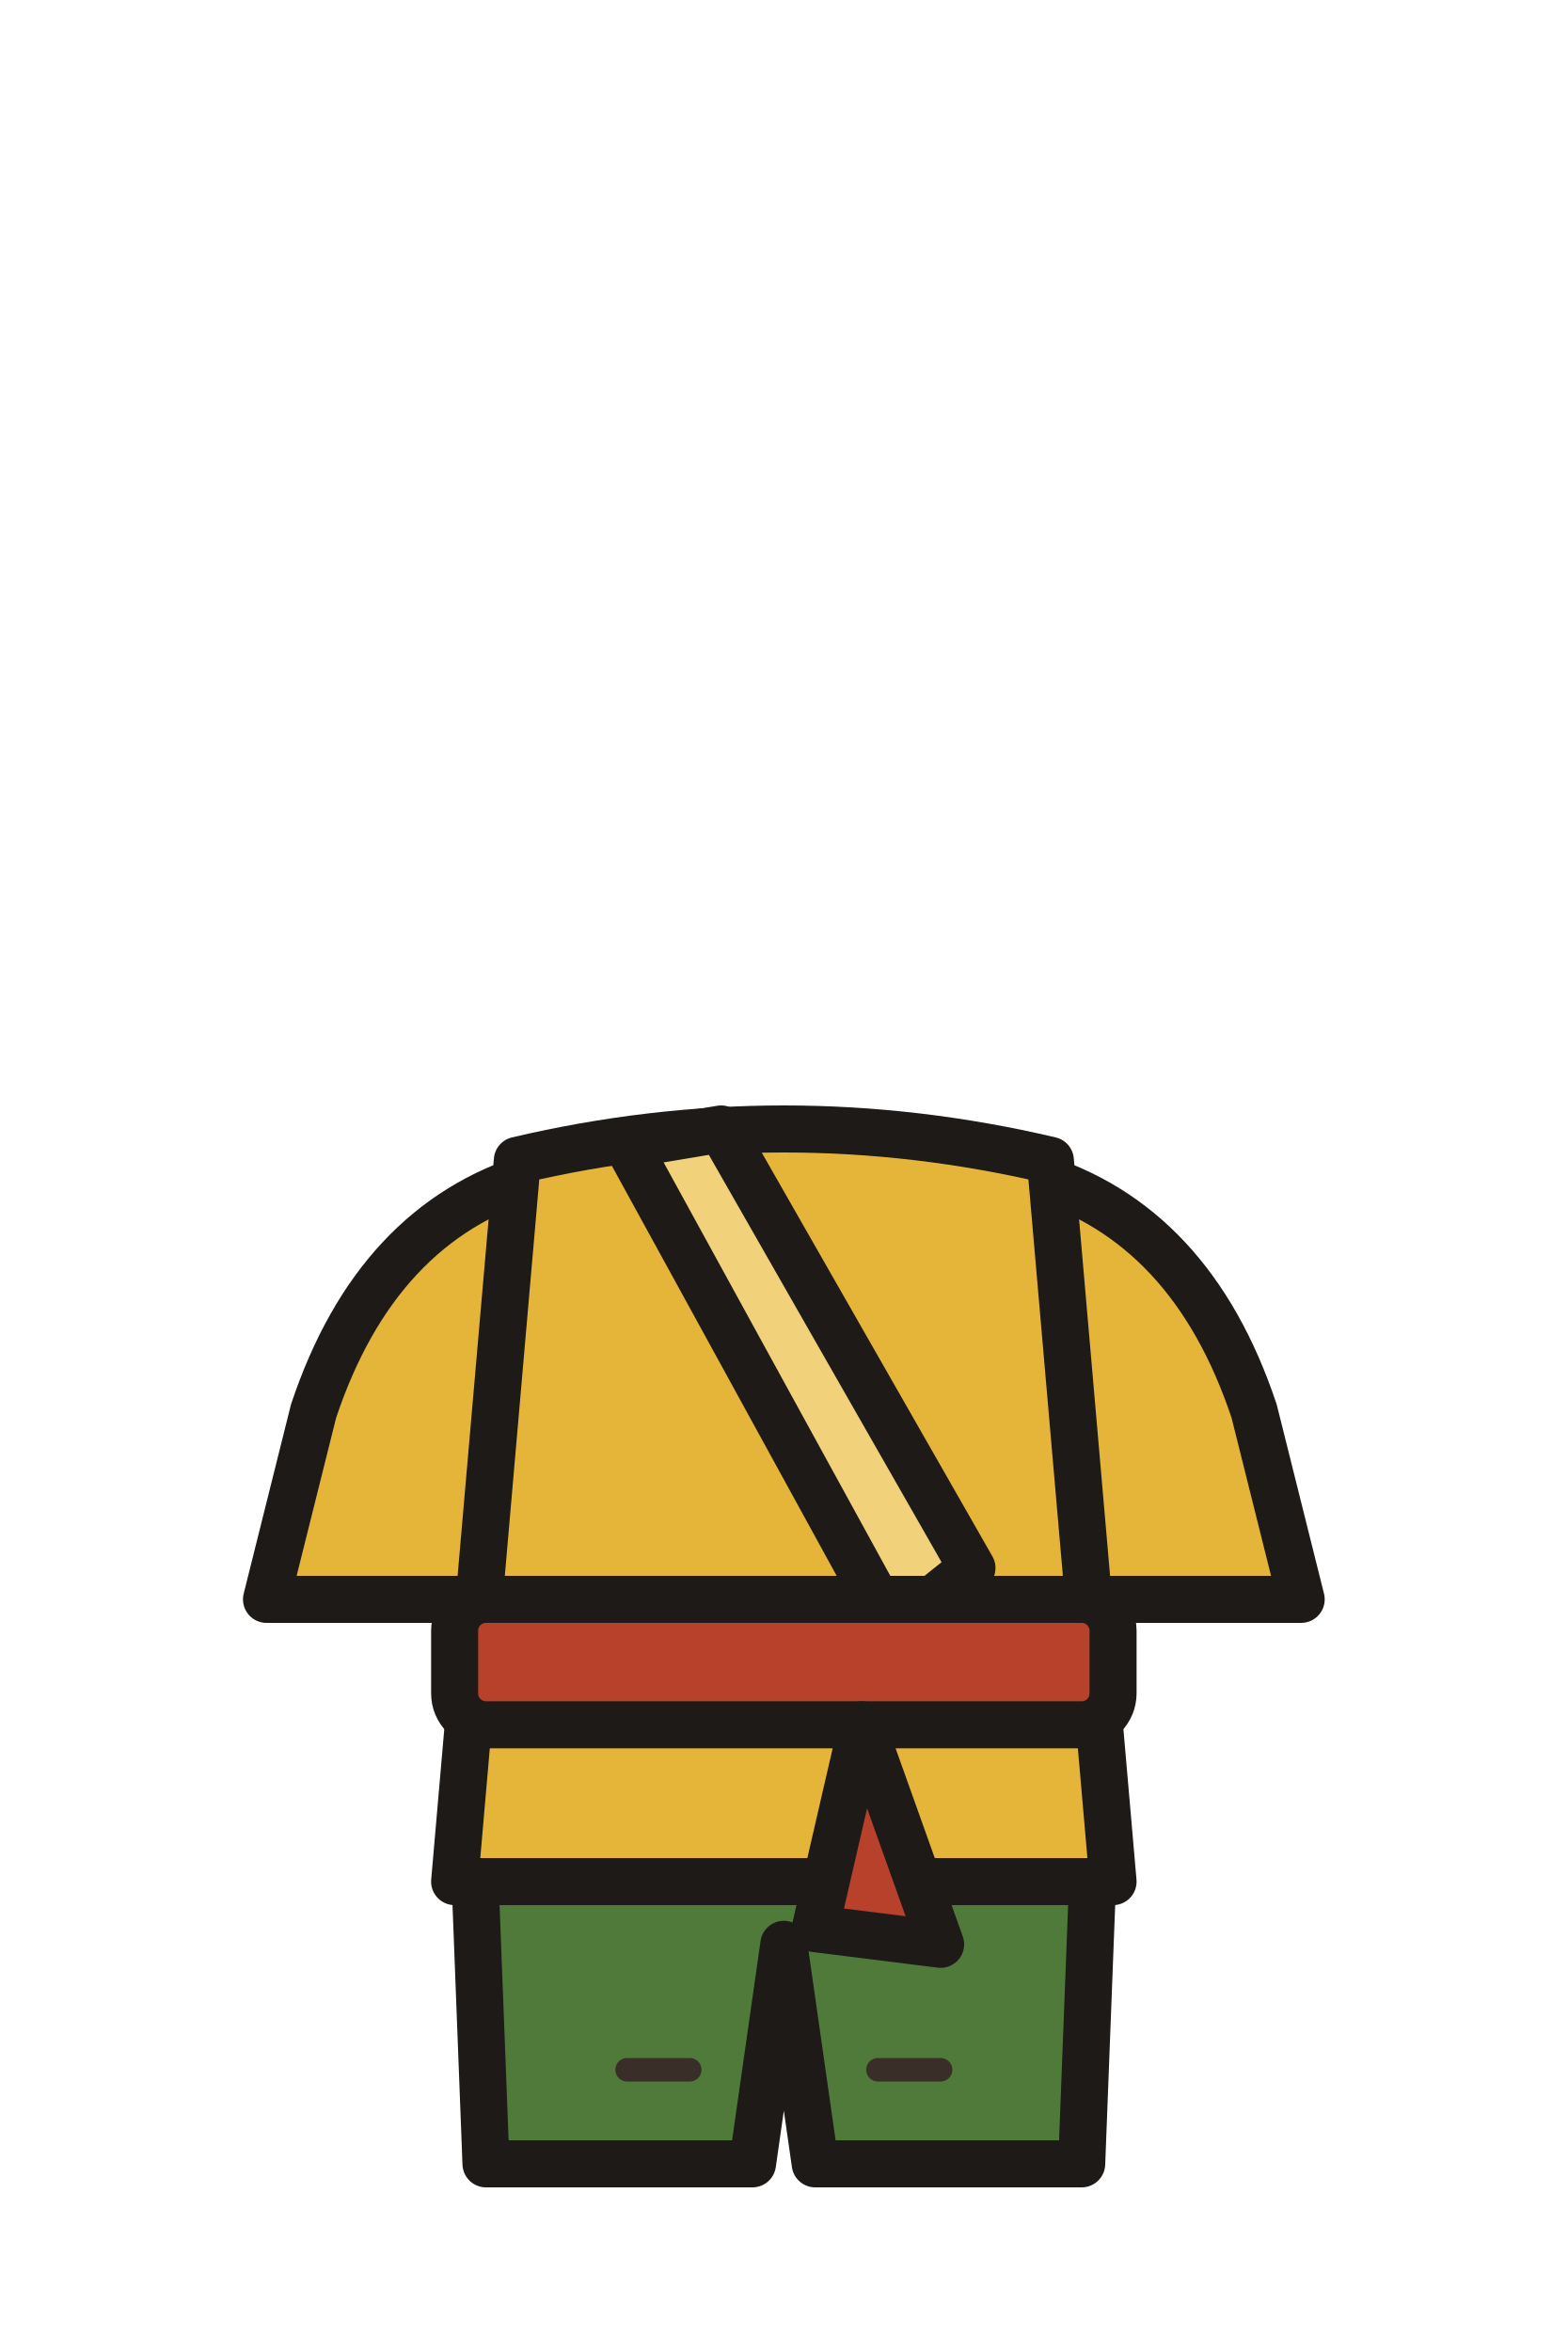
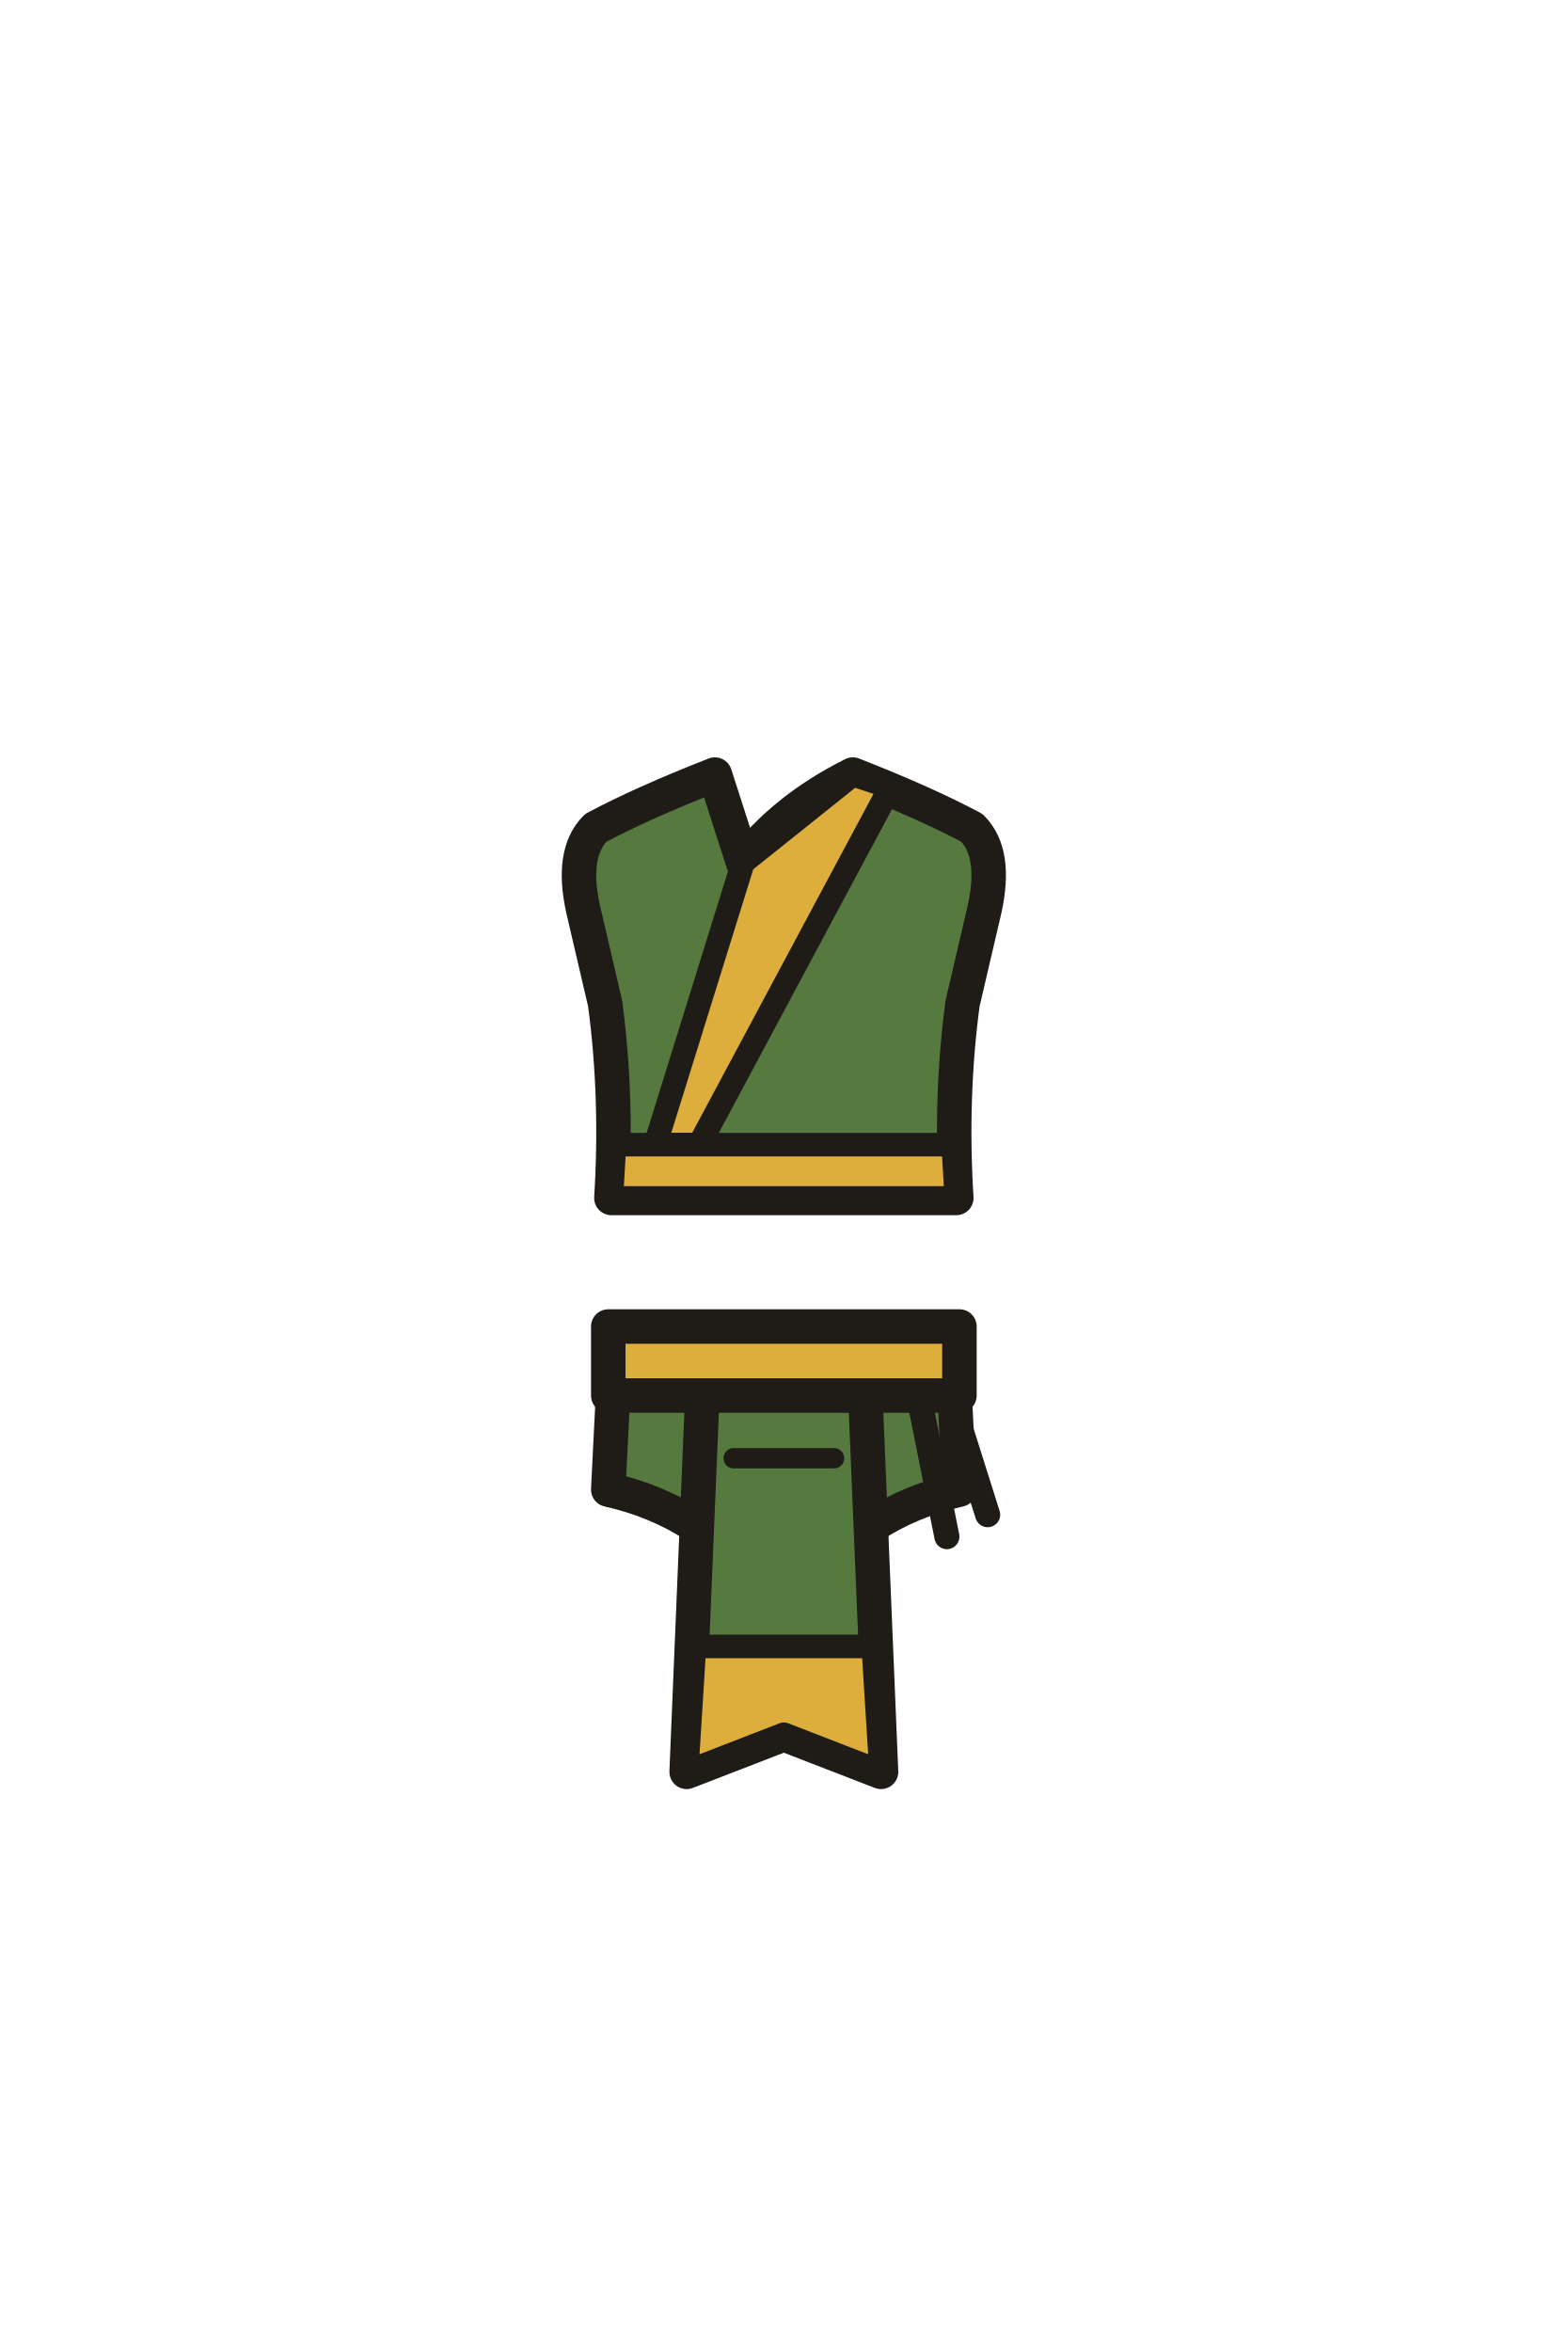
<svg xmlns="http://www.w3.org/2000/svg" viewBox="0 0 100 150">
-   <g stroke="#1d1a17" stroke-width="3" stroke-linejoin="round" stroke-linecap="round">
-     <path d="M30,112 L70,112 L69,138 L52,138 L50,124 L48,138 L31,138Z" fill="#4f7a3a" />
-     <path d="M40,132 L44,132 M56,132 L60,132" fill="none" stroke="#3a2f28" stroke-width="1.5" />
-     <path d="M34,75 Q24,78 20,90 L17,102 L31,102 L35,88Z" fill="#e5b53a" />
-     <path d="M66,75 Q76,78 80,90 L83,102 L69,102 L65,88Z" fill="#e5b53a" />
-     <path d="M33,74 Q50,70 67,74 L71,120 L29,120Z" fill="#e5b53a" />
-     <path d="M40,73 L46,72 L62,100 L57,104Z" fill="#f1d27a" />
-     <rect x="29" y="102" width="42" height="8" rx="2" fill="#b8412c" />
-     <path d="M55,110 L60,124 L52,123Z" fill="#b8412c" />
+   <g stroke="#1f1b17" stroke-width="2.2" stroke-linecap="round" stroke-linejoin="round">
+     <path d="M45.6,49.4 Q41,51.2 38,52.8 Q36.4,54.4 37.2,58 L38.6,64 Q39.4,70 39,76.4 L61,76.4 Q60.6,70 61.4,64 L62.8,58 Q63.6,54.4 62,52.8 Q59,51.2 54.4,49.4 Q50,51.6 47.4,55Z" fill="#56793f" />
+     <path d="M45.6,49.4 L47.4,55 L54.4,49.4 L56.8,50.2 L44.6,73 L41.8,73 L47.4,55" fill="#deae3c" stroke-width="1.5" />
+     <path d="M39.2,73 L60.8,73 L61,76.4 L39,76.4Z" fill="#deae3c" stroke-width="1.5" />
+     <path d="M39.2,87 L60.8,87 L61.2,95 Q55,96.4 51.4,101.4 L48.6,101.4 Q45,96.4 38.8,95Z" fill="#56793f" />
+     <path d="M38.8,84.6 L61.2,84.6 L61.2,89 L38.8,89Z" fill="#deae3c" />
+     <path d="M44.8,89 L55.2,89 L56.2,113 L50,110.6 L43.8,113Z" fill="#56793f" />
+     <path d="M45.3,105 L54.7,105 M46.8,93 L53.2,93" fill="none" stroke-width="1.3" />
+     <path d="M44.3,105 L55.7,105 L56.2,113 L50,110.6 L43.8,113Z" fill="#deae3c" stroke-width="1.5" />
+     <path d="M58.6,89 L60.4,98 M60.6,89 L63,96.6" fill="none" stroke-width="1.6" />
  </g>
</svg>
